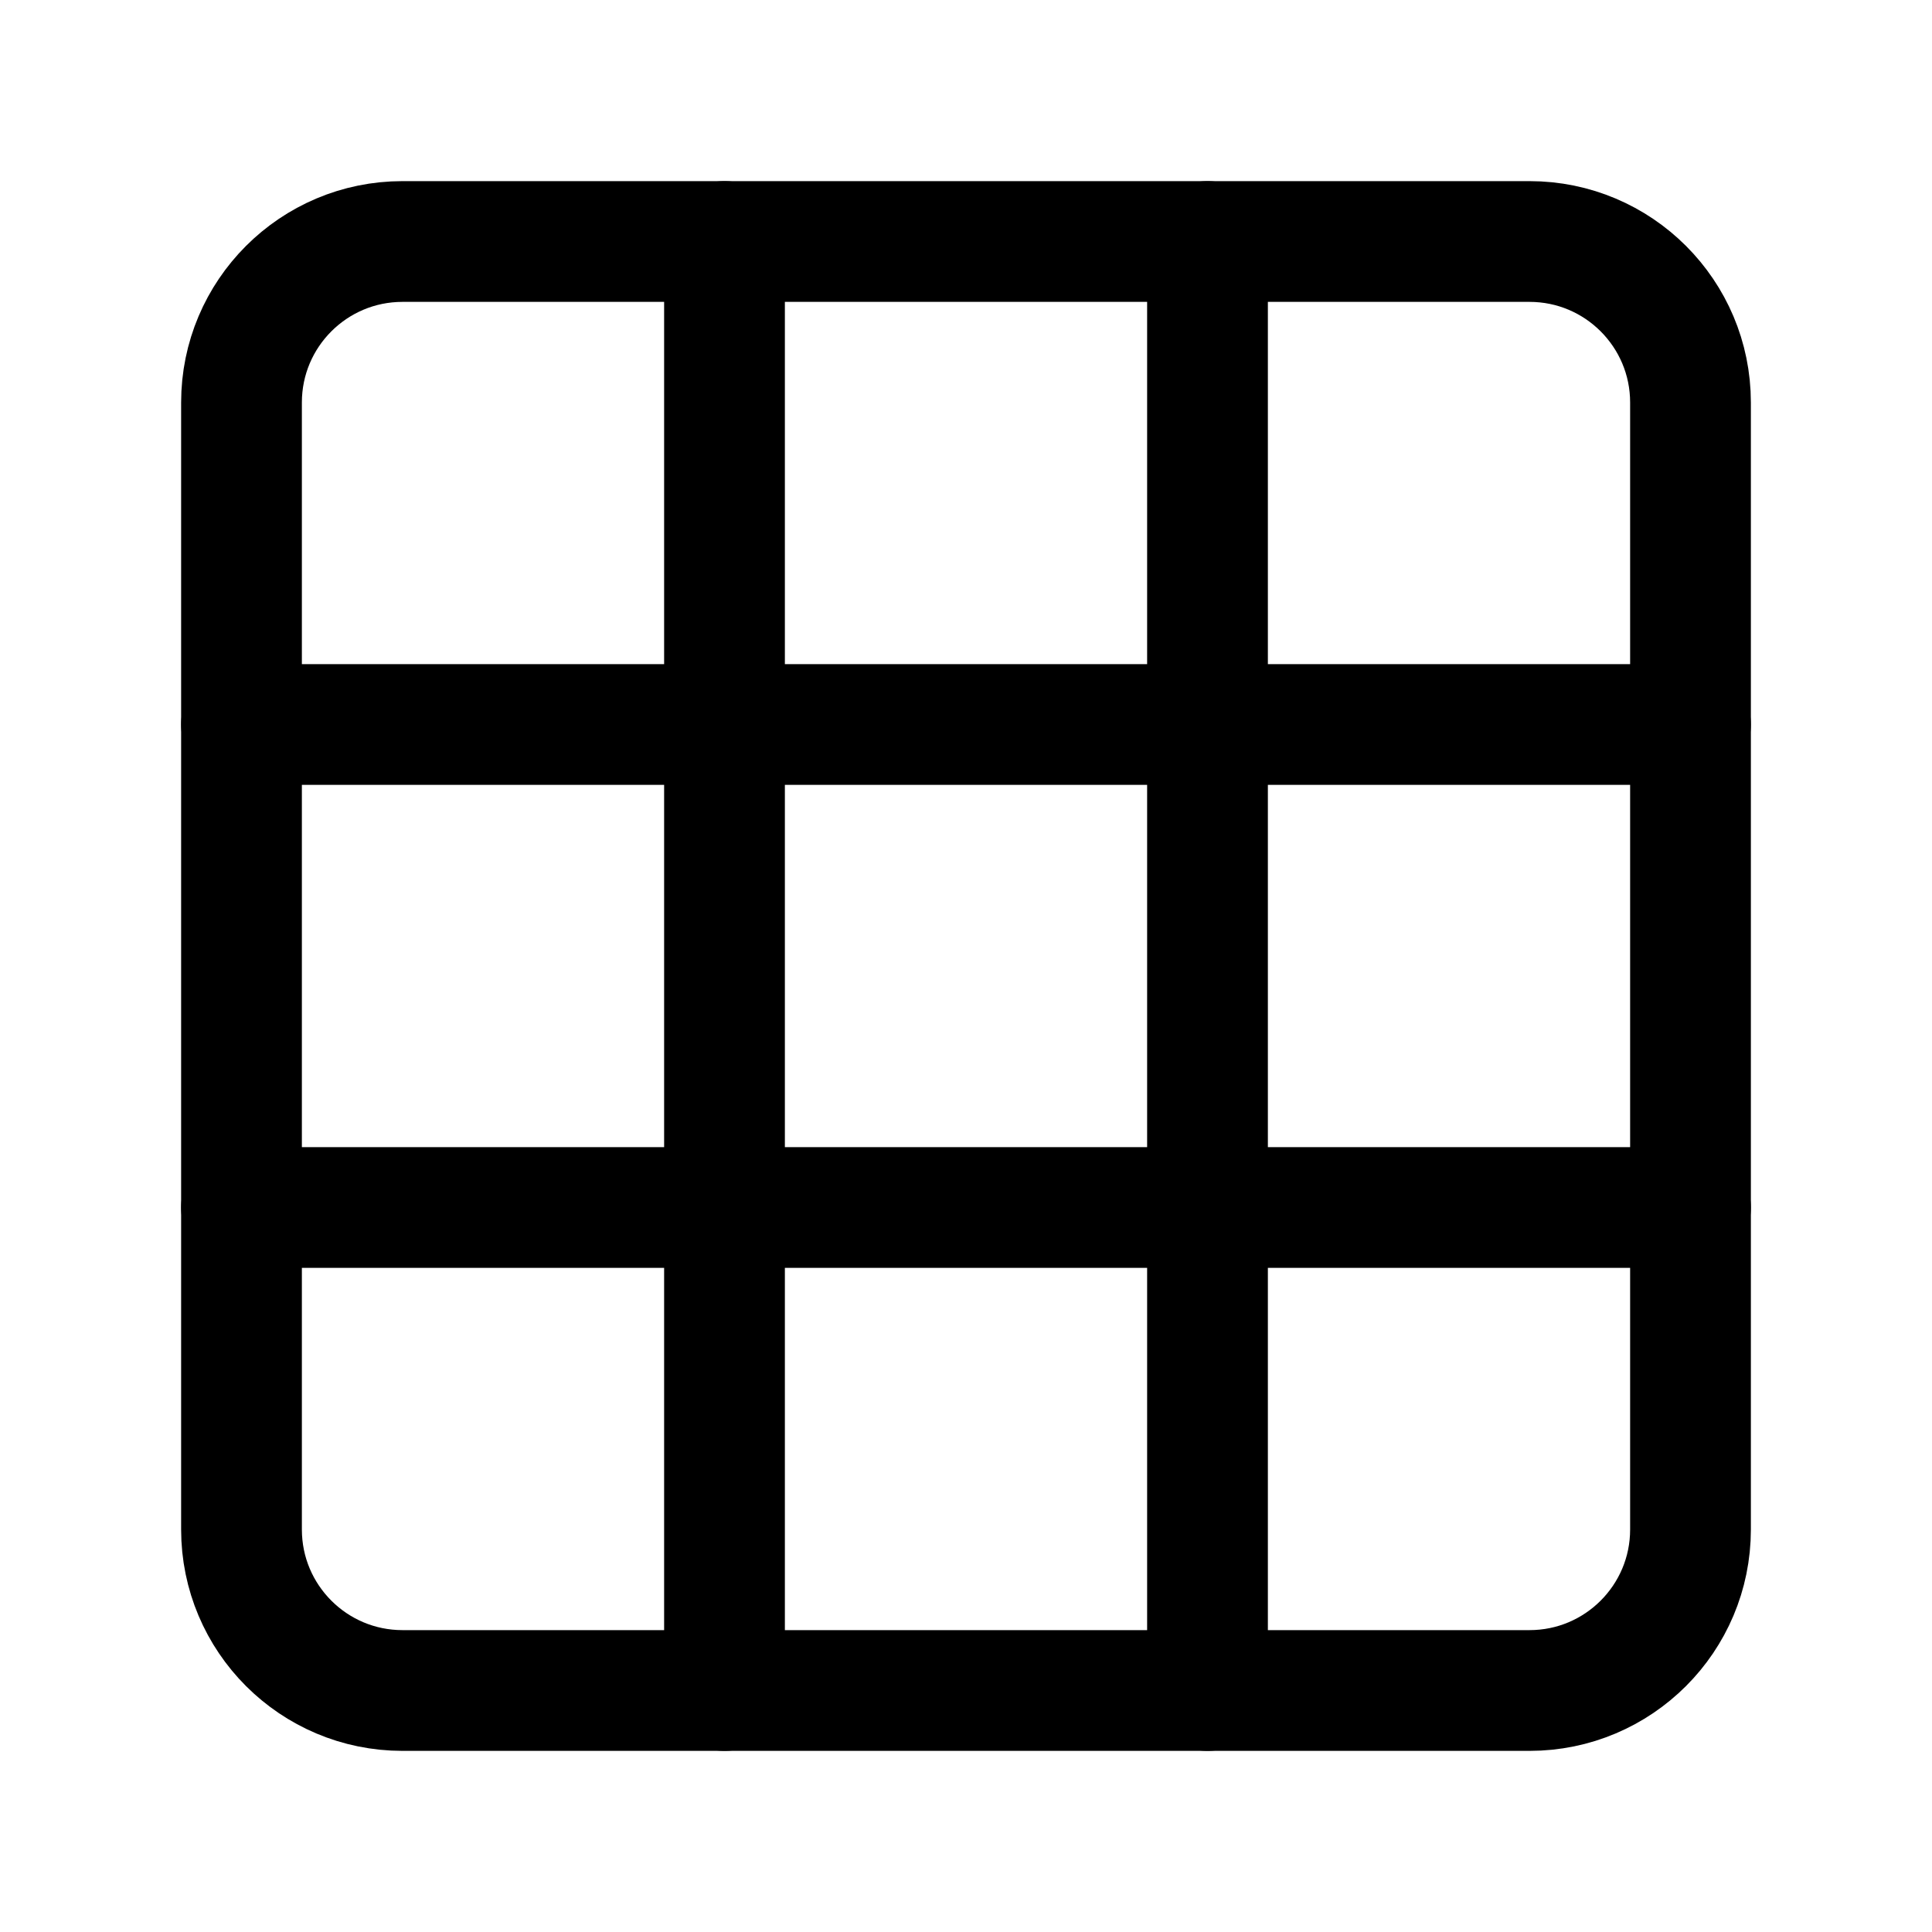
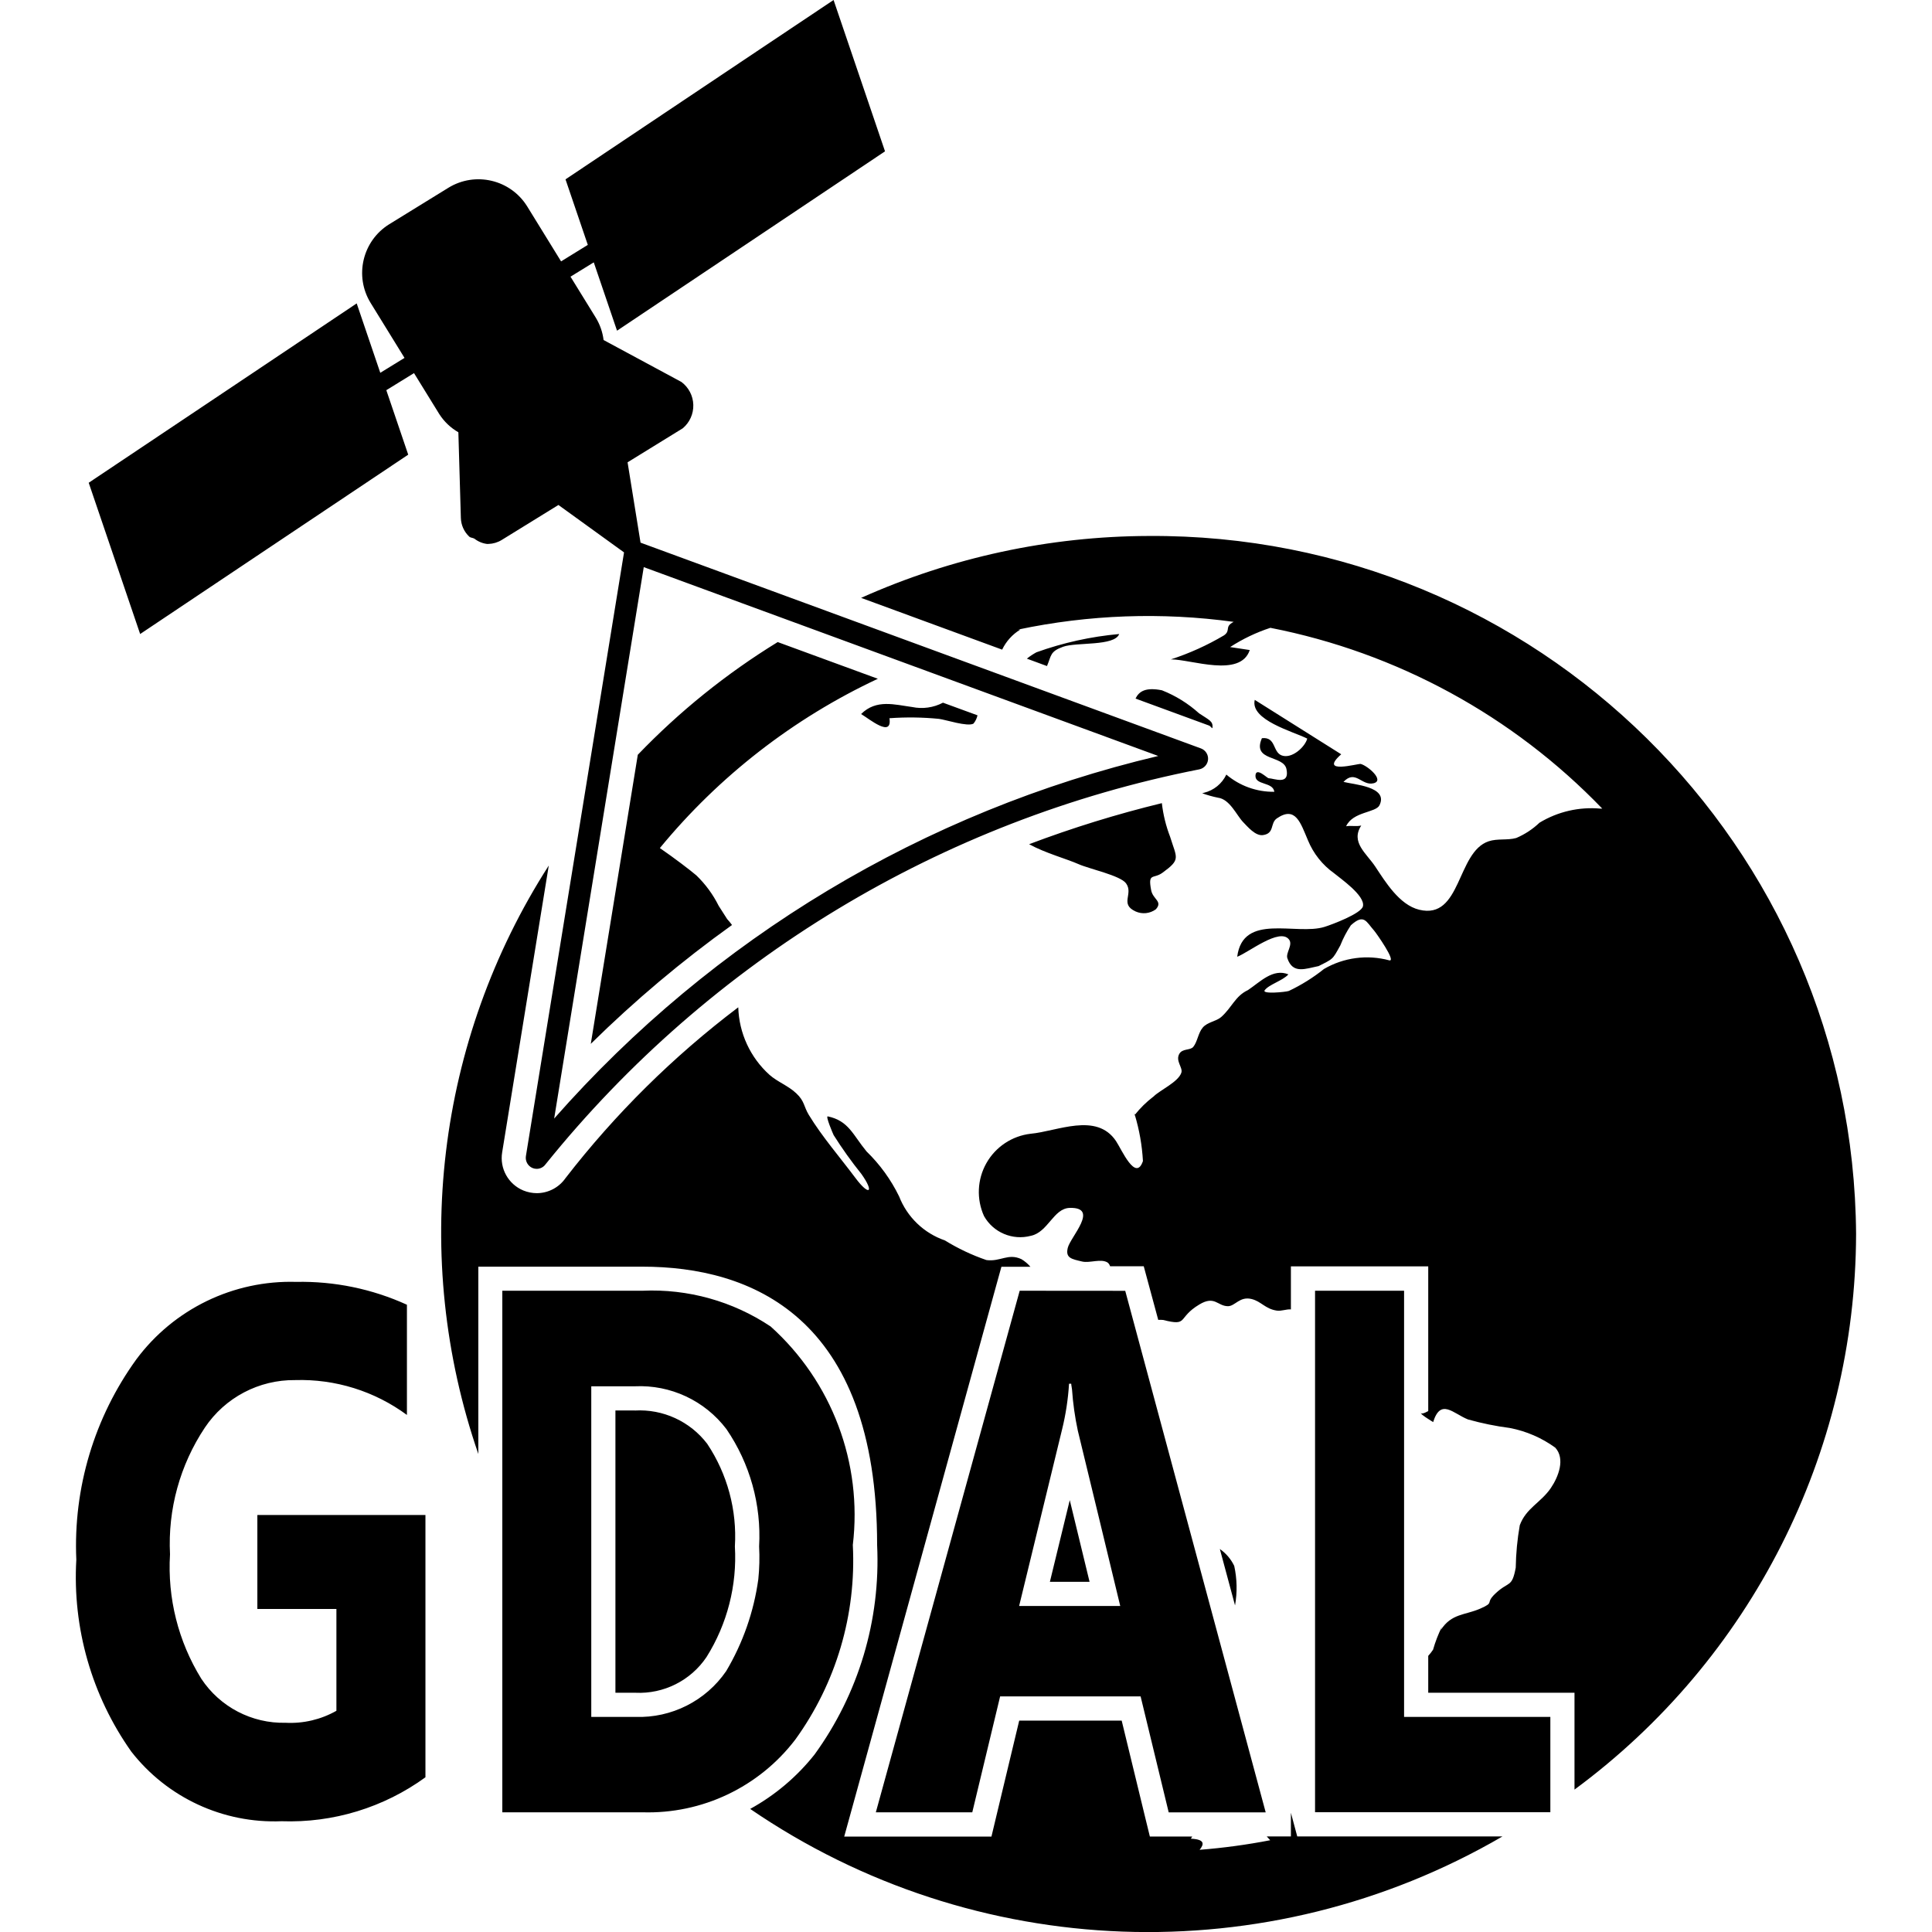
- <svg xmlns="http://www.w3.org/2000/svg" viewBox="0 0 24 24" fill="none" stroke="currentColor" stroke-width="1.5" stroke-linecap="round" stroke-linejoin="round">
-   <rect x="3" y="3" width="18" height="18" rx="2" />
-   <path d="M3 9h18" />
-   <path d="M3 15h18" />
-   <path d="M9 3v18" />
-   <path d="M15 3v18" />
+ <svg xmlns="http://www.w3.org/2000/svg" role="img" viewBox="0 0 24 24">
+   <path d="M14.326 13.627q.017-.016.034-.033l-.034.034ZM14.097 13.852c-.004-.017-.007-.032-.008-.043l.005.047ZM13.804 9.19l-.003.001h.025l-.022-.001M15.153 19.241l.189.702a1.26 1.26 0 0 0-.01-.491.542.542 0 0 0-.179-.21ZM13.042 19.65h.493l-.246-1.015-.247 1.015M9.88 21.609a3.792 3.792 0 0 0 .714-2.417 3.147 3.147 0 0 0-1.021-2.714 2.65 2.65 0 0 0-1.593-.444H6.24v6.479h1.739a2.3 2.3 0 0 0 1.901-.904Zm-.46-1.991a3.052 3.052 0 0 1-.399 1.141 1.312 1.312 0 0 1-1.128.569h-.548v-4.107h.541a1.348 1.348 0 0 1 1.138.532 2.347 2.347 0 0 1 .406 1.457 2.605 2.605 0 0 1-.01.408ZM16.036 22.519v.294h-.3c.014.016.028.031.043.047a7.851 7.851 0 0 1-.877.119c.056-.069.069-.13-.108-.138.004-.011.012-.017.017-.027h-.527l-.056-.229-.294-1.211H12.661l-.29 1.211-.055.23H10.487l.105-.38 1.787-6.479.061-.22h.36a.462.462 0 0 0-.111-.094c-.166-.078-.26.034-.435.011a2.564 2.564 0 0 1-.516-.244.938.938 0 0 1-.569-.547 1.997 1.997 0 0 0-.405-.559c-.169-.205-.221-.38-.481-.435-.031-.007.064.215.073.233a5.192 5.192 0 0 0 .345.483c.165.233.095.276-.073.051-.192-.257-.415-.513-.581-.786-.063-.103-.051-.17-.155-.267-.1-.095-.232-.141-.333-.23a1.175 1.175 0 0 1-.388-.839 11.432 11.432 0 0 0-2.146 2.122.436.436 0 0 1-.357.187.45.45 0 0 1-.166-.033.436.436 0 0 1-.264-.474l.579-3.563a8.437 8.437 0 0 0-.875 7.31v-2.327h2.039c1.33 0 2.915.6 2.915 3.458a4.098 4.098 0 0 1-.778 2.603 2.652 2.652 0 0 1-.799.675 8.751 8.751 0 0 0 9.345.342H16.115ZM5.725 6.435a.33.33 0 0 0 .103.23c.017.017.045.014.066.027a.316.316 0 0 0 .164.066l.006-.002.003.001a.333.333 0 0 0 .165-.049l.705-.435.815.589-1.219 7.499a.138.138 0 0 0 .083.149.144.144 0 0 0 .051.01.136.136 0 0 0 .111-.058 13.866 13.866 0 0 1 8.121-4.905.137.137 0 0 0 .108-.123.136.136 0 0 0-.089-.137L7.957 6.741l-.161-.998.686-.423a.367.367 0 0 0-.017-.575l-.967-.521a.7.7 0 0 0-.097-.278l-.314-.509.289-.178.289.849 3.329-2.228v-0l-.162-.477L10.355 0l-0.0 0V0L9.402.637 7.025 2.228l.277.814-.332.205-.421-.683a.713.713 0 0 0-.978-.232l-.735.453A.712.712 0 0 0 4.604 3.763l.421.683-.301.185-.293-.862-0.0 0v-0L2.767 4.883 1.102 5.997l.639 1.879 1.995-1.335 1.335-.893-.272-.801.172-.106.172-.106.314.509a.691.691 0 0 0 .237.226Zm2.272.61 6.391 2.346a14.422 14.422 0 0 0-7.504 4.504ZM7.886 17.521h-.241v3.497l-0-0v.01h0v0H7.893a1.007 1.007 0 0 0 .884-.444 2.331 2.331 0 0 0 .352-1.374 2.071 2.071 0 0 0-.344-1.275 1.055 1.055 0 0 0-.899-.413ZM15.061 9.046c.012-.089-.04-.1-.166-.185a1.52 1.52 0 0 0-.461-.286c-.206-.041-.286.015-.328.103l.913.335c.017.006.025.024.041.033ZM11.051 8.922a3.599 3.599 0 0 1 .613.008c.082.01.355.101.429.059a.25.25 0 0 0 .05-.103l-.429-.157a.572.572 0 0 1-.382.054c-.217-.029-.446-.101-.635.087.104.062.39.302.352.051ZM9.093 11.49a.857.857 0 0 0-.06-.073c-.029-.045-.101-.157-.105-.164a1.384 1.384 0 0 0-.278-.379c-.075-.064-.27-.213-.453-.339a7.781 7.781 0 0 1 2.708-2.103l-1.244-.456a8.765 8.765 0 0 0-1.738 1.4l-.584 3.591a14.67 14.67 0 0 1 1.754-1.476ZM14.268 6.658a8.798 8.798 0 0 0-3.571.769l1.752.643a.591.591 0 0 1 .225-.249h-.028a7.815 7.815 0 0 1 2.679-.096c-.12.062-.031.104-.119.167a3.283 3.283 0 0 1-.661.299c.252-.001.863.233.98-.116l-.244-.037a2.154 2.154 0 0 1 .5-.239 7.806 7.806 0 0 1 4.123 2.246c-.008-0-.015-0-.023-0a1.243 1.243 0 0 0-.757.175.967.967 0 0 1-.289.19c-.112.031-.232.004-.343.041-.399.134-.336.978-.862.85-.247-.06-.421-.348-.546-.536-.11-.166-.309-.302-.174-.51-.062.015-.127-.002-.188.009.084-.183.367-.167.414-.26.117-.234-.323-.258-.447-.291.15-.158.226.053.374.017.142-.035-.075-.219-.16-.24-.031-.007-.532.137-.242-.12q-.537-.338-1.074-.676c-.06.251.477.393.652.481-.027.104-.19.254-.315.21-.118-.042-.07-.234-.248-.215-.127.291.268.206.305.384.042.203-.149.117-.223.113-.018-.001-.154-.141-.162-.035-.009.126.218.077.234.204a.903.903 0 0 1-.596-.214.416.416 0 0 1-.277.226l-.023.006a1.356 1.356 0 0 0 .195.055c.149.018.233.221.315.305.054.055.15.172.244.16.149-.02.087-.149.174-.208.232-.159.294.057.386.273a.94.94 0 0 0 .325.409c.072.061.388.277.358.41-.02.09-.381.226-.477.256-.353.11-1.014-.18-1.085.371.137-.05.526-.364.643-.215.053.067-.042.166-.02.233.067.201.224.131.388.098a.279.279 0 0 1-.035.018c.225-.114.202-.09.305-.275a1.313 1.313 0 0 1 .131-.25c.164-.148.189-.046.29.068.026.03.277.386.188.368a1.061 1.061 0 0 0-.812.107 2.212 2.212 0 0 1-.437.273c-.04.014-.335.042-.3-.008.051-.072.226-.12.295-.198-.192-.078-.351.094-.502.195-.16.075-.197.214-.333.335-.059.053-.172.062-.23.132-.057.068-.064.174-.117.239-.038.045-.134.018-.173.086-.051.089.047.171.025.235-.039.116-.263.214-.349.298a1.312 1.312 0 0 0-.229.225 2.458 2.458 0 0 1 .101.574c-.09.264-.264-.143-.335-.249-.243-.361-.729-.12-1.061-.09a.728.728 0 0 0-.578 1.023.516.516 0 0 0 .58.245c.216-.044.281-.341.484-.347.374-.01.008.361-.024.497-.03.126.047.138.178.169.097.023.235-.041.319.014a.097.097 0 0 1 .029.045h.418l.06.222.12.444a.369.369 0 0 1 .06.001c.323.081.169-.024.452-.193.191-.114.223.021.354.022.089 0.0.146-.126.294-.089.121.03.169.123.314.144.058.008.118-.02.174-.015v-.535h1.706v1.798a.569.569 0 0 0 .107-.077h0a.564.564 0 0 1-.107.077v-0c-.05.028-.098.045-.098.011 0 .023.051.057.098.087v0c.023.015.05.032.061.039.094-.301.248-.107.433-.033a3.683 3.683 0 0 0 .52.106 1.42 1.42 0 0 1 .564.244c.127.139.039.364-.055.502-.123.181-.309.25-.386.463a3.372 3.372 0 0 0-.05.526c-.047.253-.085.164-.25.319-.139.13-.002.107-.191.19-.19.083-.357.059-.489.264a.343.343 0 0 0 .013-.039 1.694 1.694 0 0 0-.11.285.654.654 0 0 1-.06.077v.458h1.817v1.203a8.602 8.602 0 0 0 3.498-6.902 8.731 8.731 0 0 0-8.79-8.671ZM13.207 8.034c.166-.059.638-.004.696-.158a4.13 4.13 0 0 0-1.028.227.824.824 0 0 0-.119.079l.25.092c.056-.132.036-.181.201-.24ZM14.44 10.842c.231-.168.179-.178.096-.446a1.698 1.698 0 0 1-.103-.419 14.042 14.042 0 0 0-1.649.51c.2.11.466.182.615.248.132.059.517.14.589.238.096.132-.083.256.118.349a.251.251 0 0 0 .252-.026c.09-.1-.036-.122-.058-.238-.042-.222.027-.134.14-.216ZM12.667 16.034l-1.787 6.479h1.198l.173-.72.173-.72h1.745l.349 1.441h1.205l-1.745-6.479Zm-.007 3.916.534-2.195a3.188 3.188 0 0 0 .086-.566h.027c.001.024.008.048.01.072a3.646 3.646 0 0 0 .072.511l.264 1.089.263 1.089ZM3.197 19.987h.982v1.265a1.158 1.158 0 0 1-.63.149 1.221 1.221 0 0 1-1.049-.548 2.634 2.634 0 0 1-.388-1.545 2.6 2.6 0 0 1 .433-1.574 1.331 1.331 0 0 1 1.121-.59 2.226 2.226 0 0 1 1.389.433v-1.369a3.16 3.16 0 0 0-1.376-.284 2.387 2.387 0 0 0-1.985.962 3.949 3.949 0 0 0-.746 2.489 3.755 3.755 0 0 0 .683 2.384 2.251 2.251 0 0 0 1.867.865 2.868 2.868 0 0 0 1.787-.546v-3.258H3.197ZM17.442 16.034h-1.106v6.478h2.923v-1.184h-1.817Z" />
</svg>
